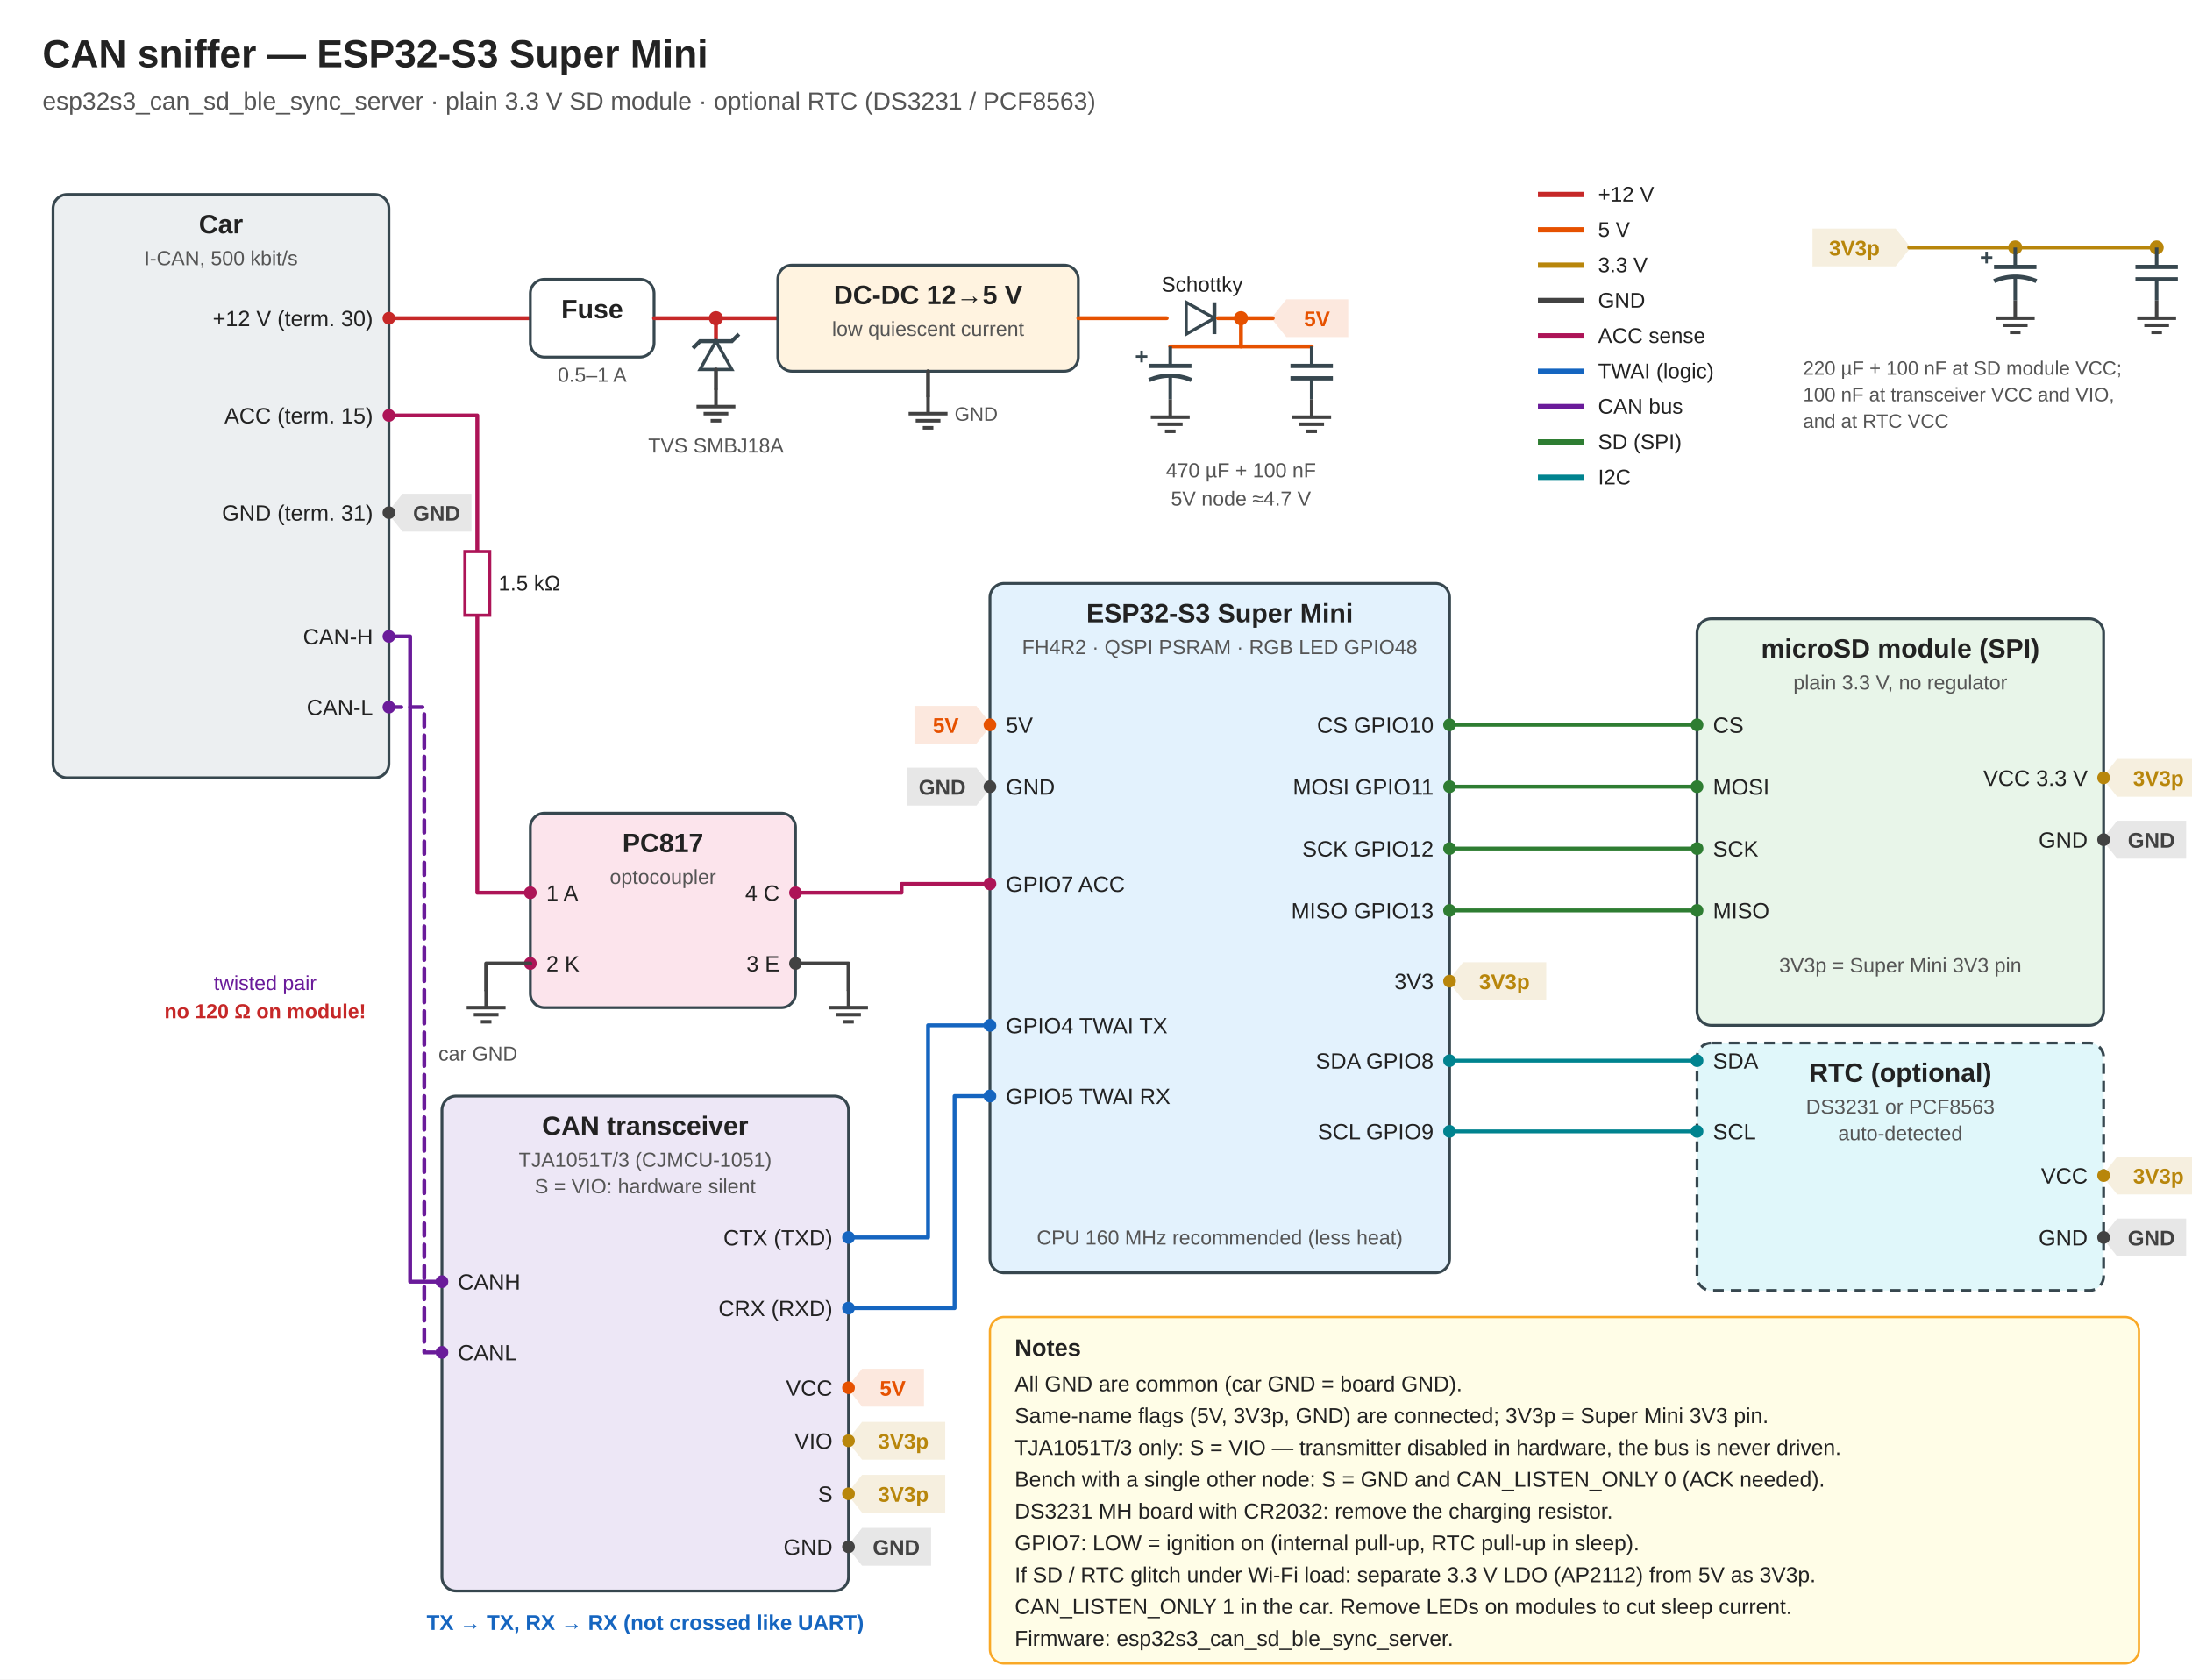
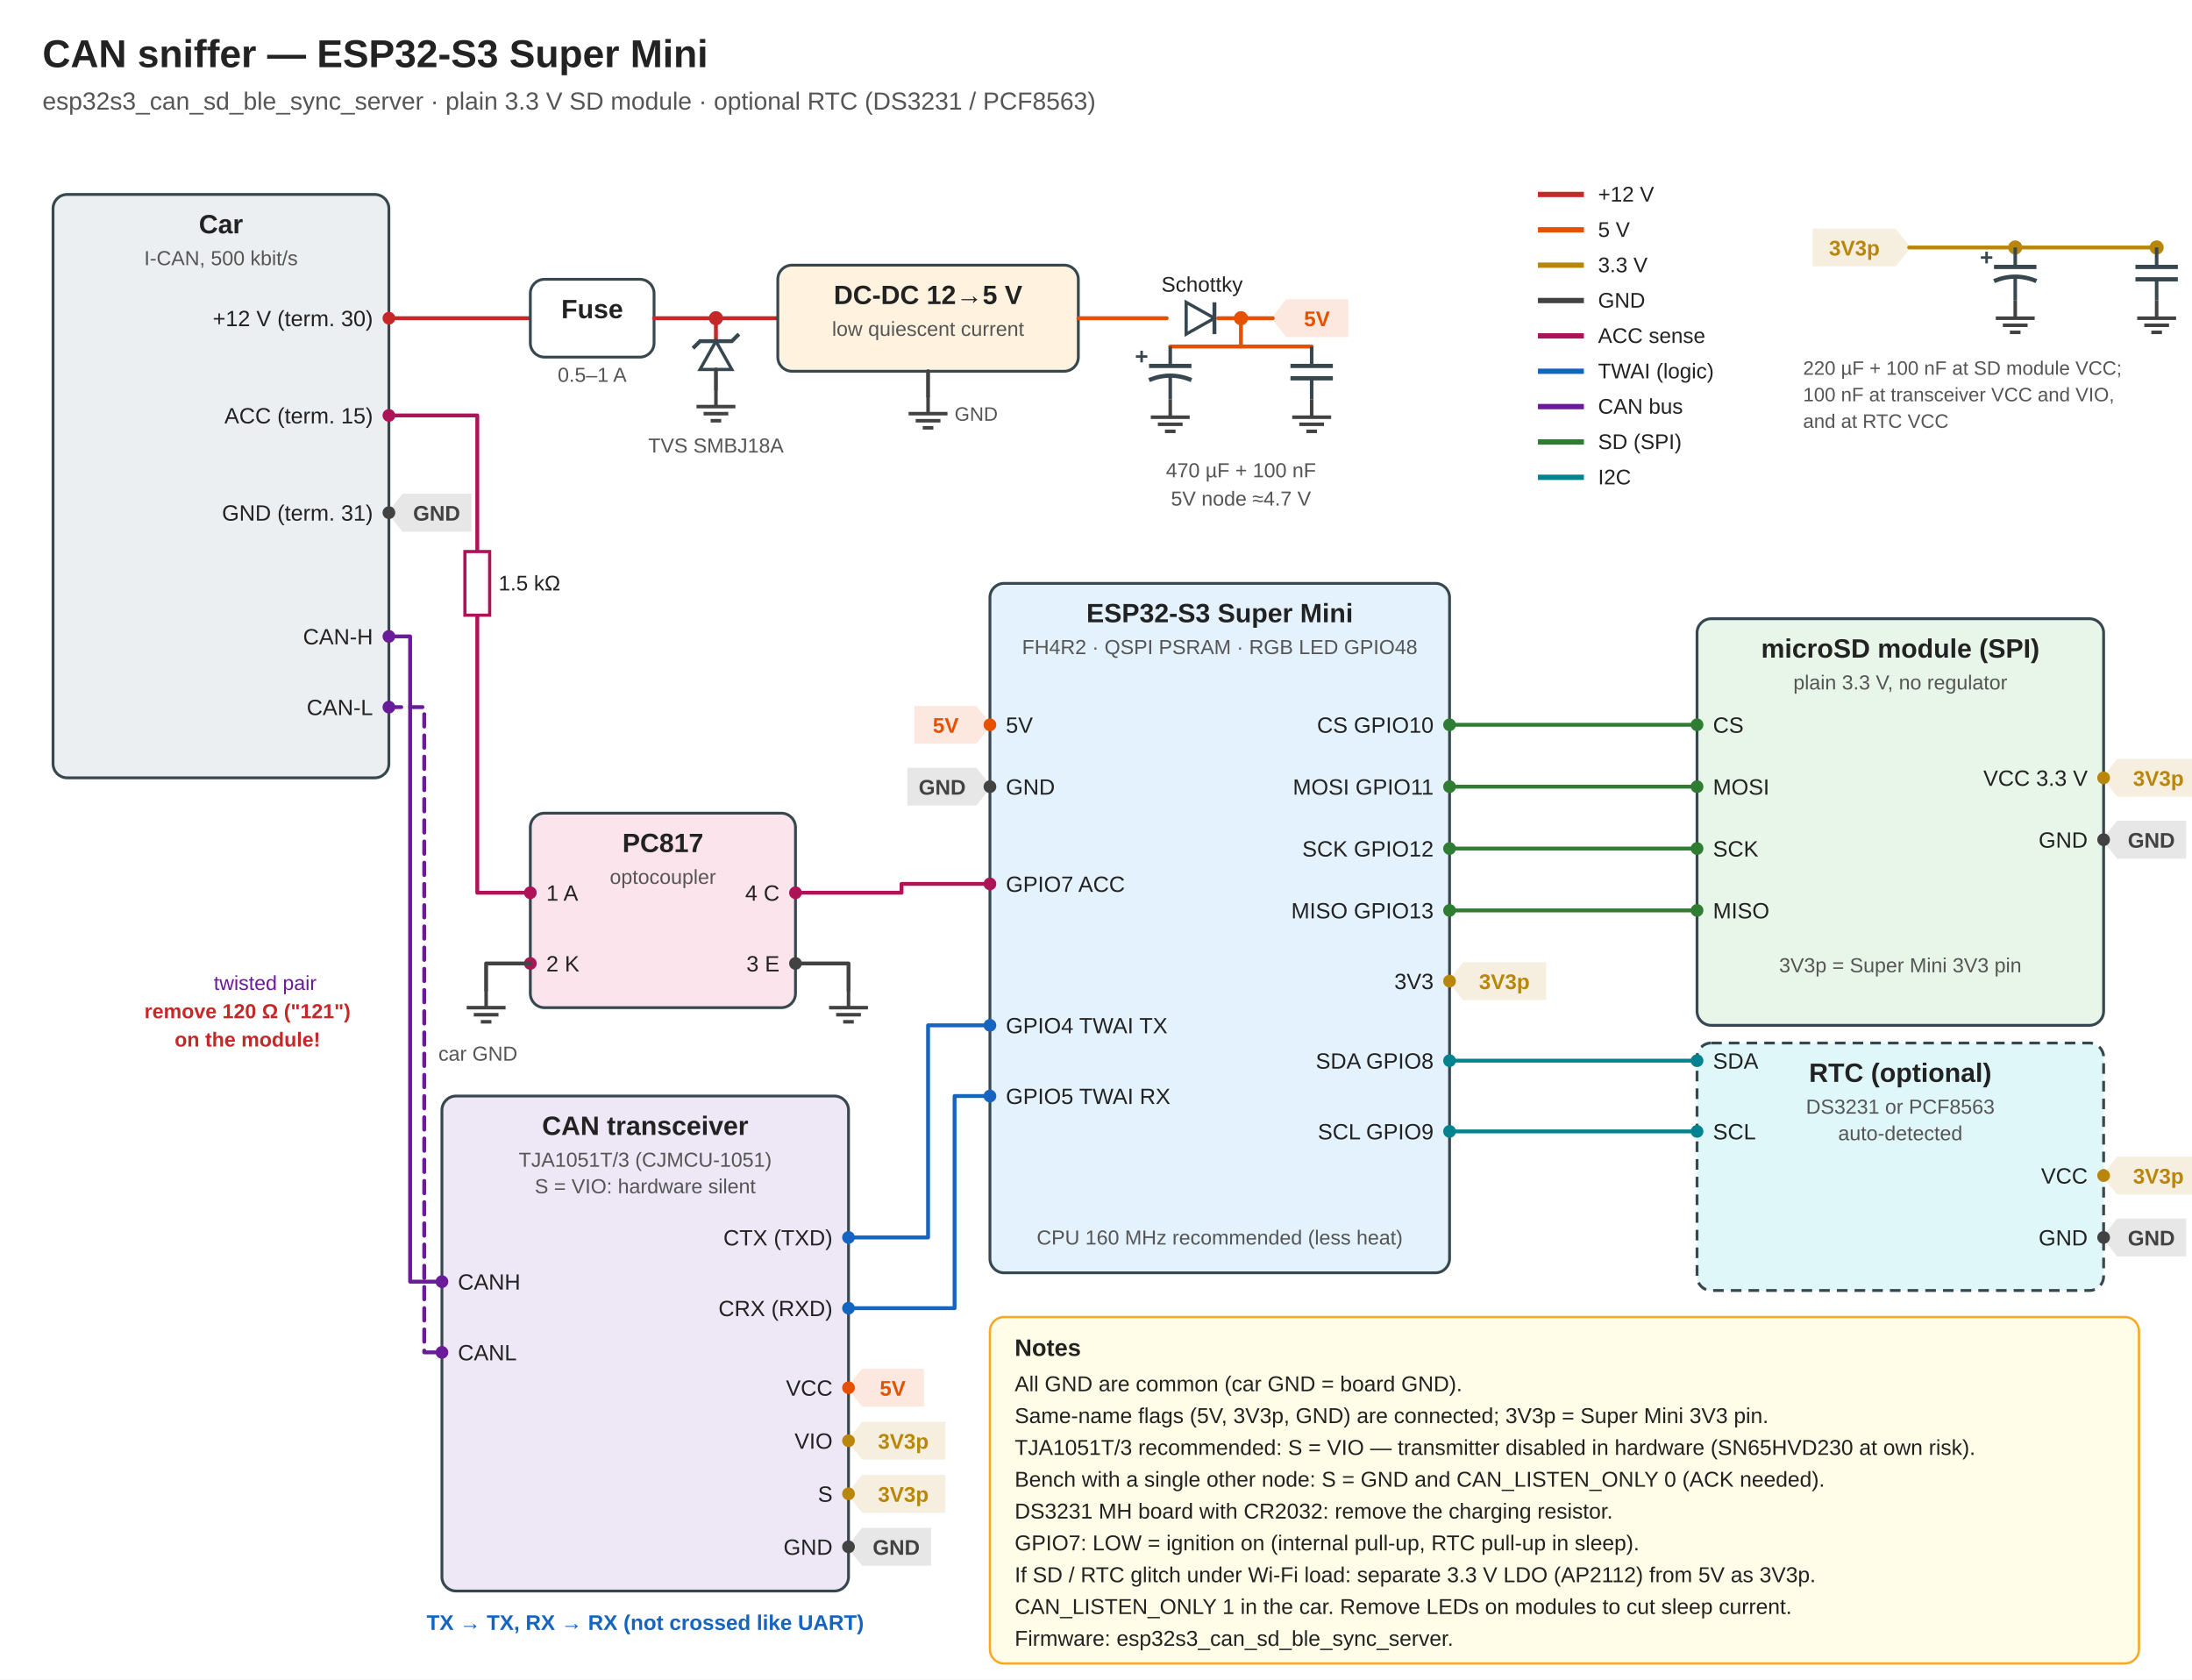
<svg xmlns="http://www.w3.org/2000/svg" width="1240" height="950" viewBox="0 0 1240 950">
  <rect x="0" y="0" width="1240" height="950" fill="#ffffff" />
  <text x="24" y="38" font-family="Segoe UI, Arial, sans-serif" font-size="22" fill="#222" text-anchor="start" font-weight="bold">CAN sniffer — ESP32-S3 Super Mini</text>
  <text x="24" y="62" font-family="Segoe UI, Arial, sans-serif" font-size="14" fill="#555" text-anchor="start" font-weight="normal">esp32s3_can_sd_ble_sync_server · plain 3.3 V SD module · optional RTC (DS3231 / PCF8563)</text>
  <rect x="30" y="110" width="190" height="330" rx="8" fill="#eceff1" stroke="#37474f" stroke-width="1.6" />
  <text x="125.0" y="132" font-family="Segoe UI, Arial, sans-serif" font-size="15" fill="#222" text-anchor="middle" font-weight="bold">Car</text>
  <text x="125.0" y="150" font-family="Segoe UI, Arial, sans-serif" font-size="11.5" fill="#555" text-anchor="middle" font-weight="normal">I-CAN, 500 kbit/s</text>
  <circle cx="220" cy="180" r="3.6" fill="#c62828" />
  <text x="211" y="184.5" font-family="Segoe UI, Arial, sans-serif" font-size="12.5" fill="#222" text-anchor="end" font-weight="normal">+12 V (term. 30)</text>
  <circle cx="220" cy="235" r="3.6" fill="#ad1457" />
  <text x="211" y="239.5" font-family="Segoe UI, Arial, sans-serif" font-size="12.5" fill="#222" text-anchor="end" font-weight="normal">ACC (term. 15)</text>
  <circle cx="220" cy="290" r="3.6" fill="#424242" />
  <text x="211" y="294.5" font-family="Segoe UI, Arial, sans-serif" font-size="12.5" fill="#222" text-anchor="end" font-weight="normal">GND (term. 31)</text>
  <circle cx="220" cy="360" r="3.6" fill="#6a1b9a" />
  <text x="211" y="364.5" font-family="Segoe UI, Arial, sans-serif" font-size="12.5" fill="#222" text-anchor="end" font-weight="normal">CAN-H</text>
  <circle cx="220" cy="400" r="3.6" fill="#6a1b9a" />
  <text x="211" y="404.5" font-family="Segoe UI, Arial, sans-serif" font-size="12.5" fill="#222" text-anchor="end" font-weight="normal">CAN-L</text>
  <polygon points="220,290 228,280 266,280 266,300 228,300" fill="#424242" opacity="0.13" stroke="#424242" stroke-width="1.4" />
  <text x="247.0" y="294.5" font-family="Segoe UI, Arial, sans-serif" font-size="12" fill="#424242" text-anchor="middle" font-weight="bold">GND</text>
  <polyline points="220,180 300,180" fill="none" stroke="#c62828" stroke-width="2.2" stroke-linejoin="round" stroke-linecap="round" />
  <rect x="300" y="158" width="70" height="44" rx="8" fill="#fff" stroke="#37474f" stroke-width="1.6" />
  <text x="335.0" y="180" font-family="Segoe UI, Arial, sans-serif" font-size="15" fill="#222" text-anchor="middle" font-weight="bold">Fuse</text>
  <text x="335" y="216" font-family="Segoe UI, Arial, sans-serif" font-size="11.5" fill="#555" text-anchor="middle" font-weight="normal">0.5–1 A</text>
  <polyline points="370,180 440,180" fill="none" stroke="#c62828" stroke-width="2.2" stroke-linejoin="round" stroke-linecap="round" />
  <circle cx="405" cy="180" r="4" fill="#c62828" />
  <polyline points="405,180 405,192" fill="none" stroke="#c62828" stroke-width="2.2" stroke-linejoin="round" stroke-linecap="round" />
  <polygon points="396,209 414,209 405,193" fill="#fff" stroke="#37474f" stroke-width="1.8" />
  <polyline points="392,197 396,193 414,193 418,189" fill="none" stroke="#37474f" stroke-width="2.2" />
  <polyline points="405,209 405,220" fill="none" stroke="#424242" stroke-width="2.2" stroke-linejoin="round" stroke-linecap="round" />
  <line x1="405" y1="220" x2="405" y2="230" stroke="#424242" stroke-width="2" />
  <line x1="394" y1="230" x2="416" y2="230" stroke="#424242" stroke-width="2" />
  <line x1="398" y1="234" x2="412" y2="234" stroke="#424242" stroke-width="2" />
  <line x1="402" y1="238" x2="408" y2="238" stroke="#424242" stroke-width="2" />
  <text x="405" y="256" font-family="Segoe UI, Arial, sans-serif" font-size="11.5" fill="#555" text-anchor="middle" font-weight="normal">TVS SMBJ18A</text>
  <rect x="440" y="150" width="170" height="60" rx="8" fill="#fff3e0" stroke="#37474f" stroke-width="1.6" />
  <text x="525.0" y="172" font-family="Segoe UI, Arial, sans-serif" font-size="15" fill="#222" text-anchor="middle" font-weight="bold">DC-DC 12→5 V</text>
  <text x="525.0" y="190" font-family="Segoe UI, Arial, sans-serif" font-size="11.5" fill="#555" text-anchor="middle" font-weight="normal">low quiescent current</text>
  <polyline points="525,210 525,224" fill="none" stroke="#424242" stroke-width="2.2" stroke-linejoin="round" stroke-linecap="round" />
  <line x1="525" y1="224" x2="525" y2="234" stroke="#424242" stroke-width="2" />
  <line x1="514" y1="234" x2="536" y2="234" stroke="#424242" stroke-width="2" />
  <line x1="518" y1="238" x2="532" y2="238" stroke="#424242" stroke-width="2" />
  <line x1="522" y1="242" x2="528" y2="242" stroke="#424242" stroke-width="2" />
  <text x="540" y="238" font-family="Segoe UI, Arial, sans-serif" font-size="11" fill="#555" text-anchor="start" font-weight="normal">GND</text>
  <polyline points="610,180 660,180" fill="none" stroke="#e65100" stroke-width="2.2" stroke-linejoin="round" stroke-linecap="round" />
  <polygon points="671,171 671,189 687,180" fill="#fff" stroke="#37474f" stroke-width="1.8" />
  <line x1="687" y1="171" x2="687" y2="189" stroke="#37474f" stroke-width="2.2" />
  <text x="680" y="165" font-family="Segoe UI, Arial, sans-serif" font-size="12" fill="#222" text-anchor="middle" font-weight="normal">Schottky</text>
  <polyline points="689,180 720,180" fill="none" stroke="#e65100" stroke-width="2.2" stroke-linejoin="round" stroke-linecap="round" />
  <text x="702" y="286" font-family="Segoe UI, Arial, sans-serif" font-size="11.5" fill="#555" text-anchor="middle" font-weight="normal">5V node ≈4.7 V</text>
  <circle cx="702" cy="180" r="4" fill="#e65100" />
  <polyline points="702,180 702,196 662,196" fill="none" stroke="#e65100" stroke-width="2.2" stroke-linejoin="round" stroke-linecap="round" />
  <polyline points="702,196 742,196" fill="none" stroke="#e65100" stroke-width="2.2" stroke-linejoin="round" stroke-linecap="round" />
  <line x1="662" y1="196" x2="662" y2="207" stroke="#37474f" stroke-width="2" />
  <line x1="650" y1="207" x2="674" y2="207" stroke="#37474f" stroke-width="2.4" />
  <path d="M 650 215 Q 662 210 674 215" fill="none" stroke="#37474f" stroke-width="2.4" />
  <line x1="662" y1="213" x2="662" y2="226" stroke="#37474f" stroke-width="2" />
  <text x="680" y="216" font-family="Segoe UI, Arial, sans-serif" font-size="12" fill="#222" text-anchor="start" font-weight="normal" />
  <text x="642" y="206" font-family="Segoe UI, Arial, sans-serif" font-size="13" fill="#37474f" text-anchor="start" font-weight="bold">+</text>
  <line x1="742" y1="196" x2="742" y2="207" stroke="#37474f" stroke-width="2" />
  <line x1="730" y1="207" x2="754" y2="207" stroke="#37474f" stroke-width="2.4" />
  <line x1="730" y1="214" x2="754" y2="214" stroke="#37474f" stroke-width="2.4" />
  <line x1="742" y1="214" x2="742" y2="226" stroke="#37474f" stroke-width="2" />
  <line x1="662" y1="226" x2="662" y2="236" stroke="#424242" stroke-width="2" />
  <line x1="651" y1="236" x2="673" y2="236" stroke="#424242" stroke-width="2" />
  <line x1="655" y1="240" x2="669" y2="240" stroke="#424242" stroke-width="2" />
  <line x1="659" y1="244" x2="665" y2="244" stroke="#424242" stroke-width="2" />
  <line x1="742" y1="226" x2="742" y2="236" stroke="#424242" stroke-width="2" />
  <line x1="731" y1="236" x2="753" y2="236" stroke="#424242" stroke-width="2" />
  <line x1="735" y1="240" x2="749" y2="240" stroke="#424242" stroke-width="2" />
  <line x1="739" y1="244" x2="745" y2="244" stroke="#424242" stroke-width="2" />
  <text x="702" y="270" font-family="Segoe UI, Arial, sans-serif" font-size="11.5" fill="#555" text-anchor="middle" font-weight="normal">470 µF + 100 nF</text>
  <polygon points="720,180 728,170 762,170 762,190 728,190" fill="#e65100" opacity="0.13" stroke="#e65100" stroke-width="1.4" />
  <text x="745.0" y="184.5" font-family="Segoe UI, Arial, sans-serif" font-size="12" fill="#e65100" text-anchor="middle" font-weight="bold">5V</text>
  <rect x="560" y="330" width="260" height="390" rx="8" fill="#e3f2fd" stroke="#37474f" stroke-width="1.6" />
  <text x="690.0" y="352" font-family="Segoe UI, Arial, sans-serif" font-size="15" fill="#222" text-anchor="middle" font-weight="bold">ESP32-S3 Super Mini</text>
  <text x="690.0" y="370" font-family="Segoe UI, Arial, sans-serif" font-size="11.5" fill="#555" text-anchor="middle" font-weight="normal">FH4R2 · QSPI PSRAM · RGB LED GPIO48</text>
  <circle cx="560" cy="410" r="3.6" fill="#e65100" />
  <text x="569" y="414.5" font-family="Segoe UI, Arial, sans-serif" font-size="12.5" fill="#222" text-anchor="start" font-weight="normal">5V</text>
  <polygon points="560,410 552,400 518,400 518,420 552,420" fill="#e65100" opacity="0.13" stroke="#e65100" stroke-width="1.4" />
  <text x="535.0" y="414.5" font-family="Segoe UI, Arial, sans-serif" font-size="12" fill="#e65100" text-anchor="middle" font-weight="bold">5V</text>
  <circle cx="560" cy="445" r="3.6" fill="#424242" />
  <text x="569" y="449.5" font-family="Segoe UI, Arial, sans-serif" font-size="12.5" fill="#222" text-anchor="start" font-weight="normal">GND</text>
  <polygon points="560,445 552,435 514,435 514,455 552,455" fill="#424242" opacity="0.13" stroke="#424242" stroke-width="1.4" />
  <text x="533.0" y="449.5" font-family="Segoe UI, Arial, sans-serif" font-size="12" fill="#424242" text-anchor="middle" font-weight="bold">GND</text>
  <circle cx="560" cy="500" r="3.6" fill="#ad1457" />
  <text x="569" y="504.5" font-family="Segoe UI, Arial, sans-serif" font-size="12.5" fill="#222" text-anchor="start" font-weight="normal">GPIO7  ACC</text>
  <circle cx="560" cy="580" r="3.6" fill="#1565c0" />
  <text x="569" y="584.5" font-family="Segoe UI, Arial, sans-serif" font-size="12.5" fill="#222" text-anchor="start" font-weight="normal">GPIO4  TWAI TX</text>
  <circle cx="560" cy="620" r="3.6" fill="#1565c0" />
  <text x="569" y="624.5" font-family="Segoe UI, Arial, sans-serif" font-size="12.5" fill="#222" text-anchor="start" font-weight="normal">GPIO5  TWAI RX</text>
  <circle cx="820" cy="555" r="3.6" fill="#b8860b" />
  <text x="811" y="559.5" font-family="Segoe UI, Arial, sans-serif" font-size="12.5" fill="#222" text-anchor="end" font-weight="normal">3V3</text>
  <polygon points="820,555 828,545 874,545 874,565 828,565" fill="#b8860b" opacity="0.13" stroke="#b8860b" stroke-width="1.4" />
  <text x="851.0" y="559.5" font-family="Segoe UI, Arial, sans-serif" font-size="12" fill="#b8860b" text-anchor="middle" font-weight="bold">3V3p</text>
  <circle cx="820" cy="410" r="3.6" fill="#2e7d32" />
  <text x="811" y="414.5" font-family="Segoe UI, Arial, sans-serif" font-size="12.5" fill="#222" text-anchor="end" font-weight="normal">CS  GPIO10</text>
  <circle cx="820" cy="445" r="3.6" fill="#2e7d32" />
  <text x="811" y="449.5" font-family="Segoe UI, Arial, sans-serif" font-size="12.5" fill="#222" text-anchor="end" font-weight="normal">MOSI  GPIO11</text>
  <circle cx="820" cy="480" r="3.6" fill="#2e7d32" />
  <text x="811" y="484.5" font-family="Segoe UI, Arial, sans-serif" font-size="12.5" fill="#222" text-anchor="end" font-weight="normal">SCK  GPIO12</text>
  <circle cx="820" cy="515" r="3.6" fill="#2e7d32" />
  <text x="811" y="519.5" font-family="Segoe UI, Arial, sans-serif" font-size="12.5" fill="#222" text-anchor="end" font-weight="normal">MISO  GPIO13</text>
  <circle cx="820" cy="600" r="3.6" fill="#00838f" />
  <text x="811" y="604.5" font-family="Segoe UI, Arial, sans-serif" font-size="12.5" fill="#222" text-anchor="end" font-weight="normal">SDA  GPIO8</text>
  <circle cx="820" cy="640" r="3.6" fill="#00838f" />
  <text x="811" y="644.5" font-family="Segoe UI, Arial, sans-serif" font-size="12.5" fill="#222" text-anchor="end" font-weight="normal">SCL  GPIO9</text>
  <text x="690.0" y="704" font-family="Segoe UI, Arial, sans-serif" font-size="11.5" fill="#555" text-anchor="middle" font-weight="normal">CPU 160 MHz recommended (less heat)</text>
  <rect x="300" y="460" width="150" height="110" rx="8" fill="#fce4ec" stroke="#37474f" stroke-width="1.6" />
  <text x="375.0" y="482" font-family="Segoe UI, Arial, sans-serif" font-size="15" fill="#222" text-anchor="middle" font-weight="bold">PC817</text>
  <text x="375.0" y="500" font-family="Segoe UI, Arial, sans-serif" font-size="11.5" fill="#555" text-anchor="middle" font-weight="normal">optocoupler</text>
  <circle cx="300" cy="505" r="3.6" fill="#ad1457" />
  <text x="309" y="509.5" font-family="Segoe UI, Arial, sans-serif" font-size="12.5" fill="#222" text-anchor="start" font-weight="normal">1 A</text>
  <circle cx="300" cy="545" r="3.6" fill="#ad1457" />
  <text x="309" y="549.5" font-family="Segoe UI, Arial, sans-serif" font-size="12.5" fill="#222" text-anchor="start" font-weight="normal">2 K</text>
  <circle cx="450" cy="505" r="3.6" fill="#ad1457" />
  <text x="441" y="509.5" font-family="Segoe UI, Arial, sans-serif" font-size="12.5" fill="#222" text-anchor="end" font-weight="normal">4 C</text>
  <circle cx="450" cy="545" r="3.6" fill="#424242" />
  <text x="441" y="549.5" font-family="Segoe UI, Arial, sans-serif" font-size="12.5" fill="#222" text-anchor="end" font-weight="normal">3 E</text>
  <polyline points="220,235 270,235 270,505 300,505" fill="none" stroke="#ad1457" stroke-width="2.2" stroke-linejoin="round" stroke-linecap="round" />
  <rect x="263" y="312" width="14" height="36" fill="#fff" stroke="#ad1457" stroke-width="1.8" />
  <text x="282" y="334" font-family="Segoe UI, Arial, sans-serif" font-size="12" fill="#222" text-anchor="start" font-weight="normal">1.5 kΩ</text>
  <polyline points="300,545 275,545 275,560" fill="none" stroke="#424242" stroke-width="2.2" stroke-linejoin="round" stroke-linecap="round" />
  <line x1="275" y1="560" x2="275" y2="570" stroke="#424242" stroke-width="2" />
  <line x1="264" y1="570" x2="286" y2="570" stroke="#424242" stroke-width="2" />
  <line x1="268" y1="574" x2="282" y2="574" stroke="#424242" stroke-width="2" />
  <line x1="272" y1="578" x2="278" y2="578" stroke="#424242" stroke-width="2" />
  <text x="248" y="600" font-family="Segoe UI, Arial, sans-serif" font-size="11.5" fill="#555" text-anchor="start" font-weight="normal">car GND</text>
  <polyline points="450,505 510,505 510,500 560,500" fill="none" stroke="#ad1457" stroke-width="2.2" stroke-linejoin="round" stroke-linecap="round" />
  <polyline points="450,545 480,545 480,560" fill="none" stroke="#424242" stroke-width="2.2" stroke-linejoin="round" stroke-linecap="round" />
  <line x1="480" y1="560" x2="480" y2="570" stroke="#424242" stroke-width="2" />
  <line x1="469" y1="570" x2="491" y2="570" stroke="#424242" stroke-width="2" />
  <line x1="473" y1="574" x2="487" y2="574" stroke="#424242" stroke-width="2" />
  <line x1="477" y1="578" x2="483" y2="578" stroke="#424242" stroke-width="2" />
  <rect x="250" y="620" width="230" height="280" rx="8" fill="#ede7f6" stroke="#37474f" stroke-width="1.6" />
  <text x="365.0" y="642" font-family="Segoe UI, Arial, sans-serif" font-size="15" fill="#222" text-anchor="middle" font-weight="bold">CAN transceiver</text>
  <text x="365.0" y="660" font-family="Segoe UI, Arial, sans-serif" font-size="11.5" fill="#555" text-anchor="middle" font-weight="normal">TJA1051T/3 (CJMCU-1051)</text>
  <text x="365.0" y="675" font-family="Segoe UI, Arial, sans-serif" font-size="11.5" fill="#555" text-anchor="middle" font-weight="normal">S = VIO: hardware silent</text>
  <circle cx="250" cy="725" r="3.6" fill="#6a1b9a" />
  <text x="259" y="729.5" font-family="Segoe UI, Arial, sans-serif" font-size="12.5" fill="#222" text-anchor="start" font-weight="normal">CANH</text>
  <circle cx="250" cy="765" r="3.6" fill="#6a1b9a" />
  <text x="259" y="769.5" font-family="Segoe UI, Arial, sans-serif" font-size="12.5" fill="#222" text-anchor="start" font-weight="normal">CANL</text>
  <circle cx="480" cy="700" r="3.6" fill="#1565c0" />
  <text x="471" y="704.5" font-family="Segoe UI, Arial, sans-serif" font-size="12.5" fill="#222" text-anchor="end" font-weight="normal">CTX (TXD)</text>
  <circle cx="480" cy="740" r="3.6" fill="#1565c0" />
  <text x="471" y="744.5" font-family="Segoe UI, Arial, sans-serif" font-size="12.5" fill="#222" text-anchor="end" font-weight="normal">CRX (RXD)</text>
  <circle cx="480" cy="785" r="3.6" fill="#e65100" />
  <text x="471" y="789.5" font-family="Segoe UI, Arial, sans-serif" font-size="12.5" fill="#222" text-anchor="end" font-weight="normal">VCC</text>
  <polygon points="480,785 488,775 522,775 522,795 488,795" fill="#e65100" opacity="0.13" stroke="#e65100" stroke-width="1.4" />
  <text x="505.0" y="789.5" font-family="Segoe UI, Arial, sans-serif" font-size="12" fill="#e65100" text-anchor="middle" font-weight="bold">5V</text>
  <circle cx="480" cy="815" r="3.6" fill="#b8860b" />
  <text x="471" y="819.5" font-family="Segoe UI, Arial, sans-serif" font-size="12.5" fill="#222" text-anchor="end" font-weight="normal">VIO</text>
  <polygon points="480,815 488,805 534,805 534,825 488,825" fill="#b8860b" opacity="0.13" stroke="#b8860b" stroke-width="1.4" />
  <text x="511.0" y="819.5" font-family="Segoe UI, Arial, sans-serif" font-size="12" fill="#b8860b" text-anchor="middle" font-weight="bold">3V3p</text>
  <circle cx="480" cy="845" r="3.6" fill="#b8860b" />
  <text x="471" y="849.5" font-family="Segoe UI, Arial, sans-serif" font-size="12.5" fill="#222" text-anchor="end" font-weight="normal">S</text>
  <polygon points="480,845 488,835 534,835 534,855 488,855" fill="#b8860b" opacity="0.13" stroke="#b8860b" stroke-width="1.4" />
  <text x="511.0" y="849.5" font-family="Segoe UI, Arial, sans-serif" font-size="12" fill="#b8860b" text-anchor="middle" font-weight="bold">3V3p</text>
  <circle cx="480" cy="875" r="3.6" fill="#424242" />
  <text x="471" y="879.5" font-family="Segoe UI, Arial, sans-serif" font-size="12.5" fill="#222" text-anchor="end" font-weight="normal">GND</text>
  <polygon points="480,875 488,865 526,865 526,885 488,885" fill="#424242" opacity="0.13" stroke="#424242" stroke-width="1.4" />
  <text x="507.0" y="879.5" font-family="Segoe UI, Arial, sans-serif" font-size="12" fill="#424242" text-anchor="middle" font-weight="bold">GND</text>
  <polyline points="220,360 232,360 232,725 250,725" fill="none" stroke="#6a1b9a" stroke-width="2.2" stroke-linejoin="round" stroke-linecap="round" />
  <polyline points="220,400 240,400 240,765 250,765" fill="none" stroke="#6a1b9a" stroke-width="2.2" stroke-linejoin="round" stroke-linecap="round" stroke-dasharray="7,5" />
  <text x="150" y="560" font-family="Segoe UI, Arial, sans-serif" font-size="11.5" fill="#6a1b9a" text-anchor="middle" font-weight="normal">twisted pair</text>
-   <text x="150" y="576" font-family="Segoe UI, Arial, sans-serif" font-size="11.5" fill="#c62828" text-anchor="middle" font-weight="bold">no 120 Ω on module!</text>
+   <text x="140" y="576" font-family="Segoe UI, Arial, sans-serif" font-size="11.5" fill="#c62828" text-anchor="middle" font-weight="bold">remove 120 Ω ("121")</text>
+   <text x="140" y="592" font-family="Segoe UI, Arial, sans-serif" font-size="11.5" fill="#c62828" text-anchor="middle" font-weight="bold">on the module!</text>
  <polyline points="560,580 525,580 525,700 480,700" fill="none" stroke="#1565c0" stroke-width="2.2" stroke-linejoin="round" stroke-linecap="round" />
  <polyline points="560,620 540,620 540,740 480,740" fill="none" stroke="#1565c0" stroke-width="2.2" stroke-linejoin="round" stroke-linecap="round" />
  <text x="365" y="922" font-family="Segoe UI, Arial, sans-serif" font-size="12" fill="#1565c0" text-anchor="middle" font-weight="bold">TX → TX, RX → RX (not crossed like UART)</text>
  <rect x="960" y="350" width="230" height="230" rx="8" fill="#e8f5e9" stroke="#37474f" stroke-width="1.6" />
  <text x="1075.0" y="372" font-family="Segoe UI, Arial, sans-serif" font-size="15" fill="#222" text-anchor="middle" font-weight="bold">microSD module (SPI)</text>
  <text x="1075.0" y="390" font-family="Segoe UI, Arial, sans-serif" font-size="11.5" fill="#555" text-anchor="middle" font-weight="normal">plain 3.3 V, no regulator</text>
  <circle cx="960" cy="410" r="3.6" fill="#2e7d32" />
  <text x="969" y="414.5" font-family="Segoe UI, Arial, sans-serif" font-size="12.5" fill="#222" text-anchor="start" font-weight="normal">CS</text>
  <polyline points="820,410 960,410" fill="none" stroke="#2e7d32" stroke-width="2.2" stroke-linejoin="round" stroke-linecap="round" />
  <circle cx="960" cy="445" r="3.6" fill="#2e7d32" />
  <text x="969" y="449.5" font-family="Segoe UI, Arial, sans-serif" font-size="12.5" fill="#222" text-anchor="start" font-weight="normal">MOSI</text>
  <polyline points="820,445 960,445" fill="none" stroke="#2e7d32" stroke-width="2.2" stroke-linejoin="round" stroke-linecap="round" />
  <circle cx="960" cy="480" r="3.6" fill="#2e7d32" />
  <text x="969" y="484.5" font-family="Segoe UI, Arial, sans-serif" font-size="12.5" fill="#222" text-anchor="start" font-weight="normal">SCK</text>
  <polyline points="820,480 960,480" fill="none" stroke="#2e7d32" stroke-width="2.2" stroke-linejoin="round" stroke-linecap="round" />
  <circle cx="960" cy="515" r="3.6" fill="#2e7d32" />
  <text x="969" y="519.5" font-family="Segoe UI, Arial, sans-serif" font-size="12.5" fill="#222" text-anchor="start" font-weight="normal">MISO</text>
  <polyline points="820,515 960,515" fill="none" stroke="#2e7d32" stroke-width="2.2" stroke-linejoin="round" stroke-linecap="round" />
  <circle cx="1190" cy="440" r="3.6" fill="#b8860b" />
  <text x="1181" y="444.5" font-family="Segoe UI, Arial, sans-serif" font-size="12.5" fill="#222" text-anchor="end" font-weight="normal">VCC 3.3 V</text>
  <polygon points="1190,440 1198,430 1244,430 1244,450 1198,450" fill="#b8860b" opacity="0.13" stroke="#b8860b" stroke-width="1.4" />
  <text x="1221.0" y="444.5" font-family="Segoe UI, Arial, sans-serif" font-size="12" fill="#b8860b" text-anchor="middle" font-weight="bold">3V3p</text>
  <circle cx="1190" cy="475" r="3.6" fill="#424242" />
  <text x="1181" y="479.5" font-family="Segoe UI, Arial, sans-serif" font-size="12.5" fill="#222" text-anchor="end" font-weight="normal">GND</text>
  <polygon points="1190,475 1198,465 1236,465 1236,485 1198,485" fill="#424242" opacity="0.13" stroke="#424242" stroke-width="1.4" />
  <text x="1217.0" y="479.5" font-family="Segoe UI, Arial, sans-serif" font-size="12" fill="#424242" text-anchor="middle" font-weight="bold">GND</text>
  <text x="1075" y="550" font-family="Segoe UI, Arial, sans-serif" font-size="11.5" fill="#555" text-anchor="middle" font-weight="normal">3V3p = Super Mini 3V3 pin</text>
  <rect x="960" y="590" width="230" height="140" rx="8" fill="#e0f7fa" stroke="#37474f" stroke-width="1.6" stroke-dasharray="6,4" />
  <text x="1075.0" y="612" font-family="Segoe UI, Arial, sans-serif" font-size="15" fill="#222" text-anchor="middle" font-weight="bold">RTC (optional)</text>
  <text x="1075.0" y="630" font-family="Segoe UI, Arial, sans-serif" font-size="11.5" fill="#555" text-anchor="middle" font-weight="normal">DS3231 or PCF8563</text>
  <text x="1075.0" y="645" font-family="Segoe UI, Arial, sans-serif" font-size="11.5" fill="#555" text-anchor="middle" font-weight="normal">auto-detected</text>
  <circle cx="960" cy="600" r="3.6" fill="#00838f" />
  <text x="969" y="604.5" font-family="Segoe UI, Arial, sans-serif" font-size="12.5" fill="#222" text-anchor="start" font-weight="normal">SDA</text>
  <polyline points="820,600 960,600" fill="none" stroke="#00838f" stroke-width="2.2" stroke-linejoin="round" stroke-linecap="round" />
  <circle cx="960" cy="640" r="3.6" fill="#00838f" />
  <text x="969" y="644.5" font-family="Segoe UI, Arial, sans-serif" font-size="12.5" fill="#222" text-anchor="start" font-weight="normal">SCL</text>
  <polyline points="820,640 960,640" fill="none" stroke="#00838f" stroke-width="2.2" stroke-linejoin="round" stroke-linecap="round" />
  <circle cx="1190" cy="665" r="3.6" fill="#b8860b" />
  <text x="1181" y="669.5" font-family="Segoe UI, Arial, sans-serif" font-size="12.5" fill="#222" text-anchor="end" font-weight="normal">VCC</text>
  <polygon points="1190,665 1198,655 1244,655 1244,675 1198,675" fill="#b8860b" opacity="0.13" stroke="#b8860b" stroke-width="1.4" />
  <text x="1221.0" y="669.5" font-family="Segoe UI, Arial, sans-serif" font-size="12" fill="#b8860b" text-anchor="middle" font-weight="bold">3V3p</text>
  <circle cx="1190" cy="700" r="3.6" fill="#424242" />
  <text x="1181" y="704.5" font-family="Segoe UI, Arial, sans-serif" font-size="12.5" fill="#222" text-anchor="end" font-weight="normal">GND</text>
  <polygon points="1190,700 1198,690 1236,690 1236,710 1198,710" fill="#424242" opacity="0.13" stroke="#424242" stroke-width="1.4" />
  <text x="1217.0" y="704.5" font-family="Segoe UI, Arial, sans-serif" font-size="12" fill="#424242" text-anchor="middle" font-weight="bold">GND</text>
  <polygon points="1080,140 1072,130 1026,130 1026,150 1072,150" fill="#b8860b" opacity="0.13" stroke="#b8860b" stroke-width="1.4" />
  <text x="1049.0" y="144.5" font-family="Segoe UI, Arial, sans-serif" font-size="12" fill="#b8860b" text-anchor="middle" font-weight="bold">3V3p</text>
  <polyline points="1080,140 1220,140" fill="none" stroke="#b8860b" stroke-width="2.2" stroke-linejoin="round" stroke-linecap="round" />
  <circle cx="1140" cy="140" r="4" fill="#b8860b" />
  <line x1="1140" y1="140" x2="1140" y2="151" stroke="#37474f" stroke-width="2" />
  <line x1="1128" y1="151" x2="1152" y2="151" stroke="#37474f" stroke-width="2.4" />
  <path d="M 1128 159 Q 1140 154 1152 159" fill="none" stroke="#37474f" stroke-width="2.4" />
  <line x1="1140" y1="157" x2="1140" y2="170" stroke="#37474f" stroke-width="2" />
  <text x="1158" y="160" font-family="Segoe UI, Arial, sans-serif" font-size="12" fill="#222" text-anchor="start" font-weight="normal" />
  <text x="1120" y="150" font-family="Segoe UI, Arial, sans-serif" font-size="13" fill="#37474f" text-anchor="start" font-weight="bold">+</text>
  <line x1="1140" y1="170" x2="1140" y2="180" stroke="#424242" stroke-width="2" />
  <line x1="1129" y1="180" x2="1151" y2="180" stroke="#424242" stroke-width="2" />
  <line x1="1133" y1="184" x2="1147" y2="184" stroke="#424242" stroke-width="2" />
  <line x1="1137" y1="188" x2="1143" y2="188" stroke="#424242" stroke-width="2" />
  <circle cx="1220" cy="140" r="4" fill="#b8860b" />
  <line x1="1220" y1="140" x2="1220" y2="151" stroke="#37474f" stroke-width="2" />
  <line x1="1208" y1="151" x2="1232" y2="151" stroke="#37474f" stroke-width="2.4" />
  <line x1="1208" y1="158" x2="1232" y2="158" stroke="#37474f" stroke-width="2.4" />
  <line x1="1220" y1="158" x2="1220" y2="170" stroke="#37474f" stroke-width="2" />
  <line x1="1220" y1="170" x2="1220" y2="180" stroke="#424242" stroke-width="2" />
  <line x1="1209" y1="180" x2="1231" y2="180" stroke="#424242" stroke-width="2" />
  <line x1="1213" y1="184" x2="1227" y2="184" stroke="#424242" stroke-width="2" />
  <line x1="1217" y1="188" x2="1223" y2="188" stroke="#424242" stroke-width="2" />
  <text x="1020" y="212" font-family="Segoe UI, Arial, sans-serif" font-size="11" fill="#555" text-anchor="start" font-weight="normal">220 µF + 100 nF at SD module VCC;</text>
  <text x="1020" y="227" font-family="Segoe UI, Arial, sans-serif" font-size="11" fill="#555" text-anchor="start" font-weight="normal">100 nF at transceiver VCC and VIO,</text>
  <text x="1020" y="242" font-family="Segoe UI, Arial, sans-serif" font-size="11" fill="#555" text-anchor="start" font-weight="normal">and at RTC VCC</text>
  <line x1="870" y1="110" x2="896" y2="110" stroke="#c62828" stroke-width="3" />
  <text x="904" y="114" font-family="Segoe UI, Arial, sans-serif" font-size="12" fill="#222" text-anchor="start" font-weight="normal">+12 V</text>
  <line x1="870" y1="130" x2="896" y2="130" stroke="#e65100" stroke-width="3" />
  <text x="904" y="134" font-family="Segoe UI, Arial, sans-serif" font-size="12" fill="#222" text-anchor="start" font-weight="normal">5 V</text>
  <line x1="870" y1="150" x2="896" y2="150" stroke="#b8860b" stroke-width="3" />
  <text x="904" y="154" font-family="Segoe UI, Arial, sans-serif" font-size="12" fill="#222" text-anchor="start" font-weight="normal">3.3 V</text>
  <line x1="870" y1="170" x2="896" y2="170" stroke="#424242" stroke-width="3" />
  <text x="904" y="174" font-family="Segoe UI, Arial, sans-serif" font-size="12" fill="#222" text-anchor="start" font-weight="normal">GND</text>
  <line x1="870" y1="190" x2="896" y2="190" stroke="#ad1457" stroke-width="3" />
  <text x="904" y="194" font-family="Segoe UI, Arial, sans-serif" font-size="12" fill="#222" text-anchor="start" font-weight="normal">ACC sense</text>
  <line x1="870" y1="210" x2="896" y2="210" stroke="#1565c0" stroke-width="3" />
  <text x="904" y="214" font-family="Segoe UI, Arial, sans-serif" font-size="12" fill="#222" text-anchor="start" font-weight="normal">TWAI (logic)</text>
  <line x1="870" y1="230" x2="896" y2="230" stroke="#6a1b9a" stroke-width="3" />
  <text x="904" y="234" font-family="Segoe UI, Arial, sans-serif" font-size="12" fill="#222" text-anchor="start" font-weight="normal">CAN bus</text>
  <line x1="870" y1="250" x2="896" y2="250" stroke="#2e7d32" stroke-width="3" />
  <text x="904" y="254" font-family="Segoe UI, Arial, sans-serif" font-size="12" fill="#222" text-anchor="start" font-weight="normal">SD (SPI)</text>
  <line x1="870" y1="270" x2="896" y2="270" stroke="#00838f" stroke-width="3" />
  <text x="904" y="274" font-family="Segoe UI, Arial, sans-serif" font-size="12" fill="#222" text-anchor="start" font-weight="normal">I2C</text>
  <rect x="560" y="745" width="650" height="196" rx="8" fill="#fffde7" stroke="#f9a825" stroke-width="1.3" />
  <text x="574" y="767" font-family="Segoe UI, Arial, sans-serif" font-size="13.5" fill="#222" text-anchor="start" font-weight="bold">Notes</text>
  <text x="574" y="787" font-family="Segoe UI, Arial, sans-serif" font-size="12.2" fill="#222" text-anchor="start" font-weight="normal">All GND are common (car GND = board GND).</text>
  <text x="574" y="805" font-family="Segoe UI, Arial, sans-serif" font-size="12.2" fill="#222" text-anchor="start" font-weight="normal">Same-name flags (5V, 3V3p, GND) are connected; 3V3p = Super Mini 3V3 pin.</text>
-   <text x="574" y="823" font-family="Segoe UI, Arial, sans-serif" font-size="12.2" fill="#222" text-anchor="start" font-weight="normal">TJA1051T/3 only: S = VIO — transmitter disabled in hardware, the bus is never driven.</text>
+   <text x="574" y="823" font-family="Segoe UI, Arial, sans-serif" font-size="12.2" fill="#222" text-anchor="start" font-weight="normal">TJA1051T/3 recommended: S = VIO — transmitter disabled in hardware (SN65HVD230 at own risk).</text>
  <text x="574" y="841" font-family="Segoe UI, Arial, sans-serif" font-size="12.2" fill="#222" text-anchor="start" font-weight="normal">Bench with a single other node: S = GND and CAN_LISTEN_ONLY 0 (ACK needed).</text>
  <text x="574" y="859" font-family="Segoe UI, Arial, sans-serif" font-size="12.2" fill="#222" text-anchor="start" font-weight="normal">DS3231 MH board with CR2032: remove the charging resistor.</text>
  <text x="574" y="877" font-family="Segoe UI, Arial, sans-serif" font-size="12.2" fill="#222" text-anchor="start" font-weight="normal">GPIO7: LOW = ignition on (internal pull-up, RTC pull-up in sleep).</text>
  <text x="574" y="895" font-family="Segoe UI, Arial, sans-serif" font-size="12.2" fill="#222" text-anchor="start" font-weight="normal">If SD / RTC glitch under Wi-Fi load: separate 3.3 V LDO (AP2112) from 5V as 3V3p.</text>
  <text x="574" y="913" font-family="Segoe UI, Arial, sans-serif" font-size="12.2" fill="#222" text-anchor="start" font-weight="normal">CAN_LISTEN_ONLY 1 in the car. Remove LEDs on modules to cut sleep current.</text>
  <text x="574" y="931" font-family="Segoe UI, Arial, sans-serif" font-size="12.2" fill="#222" text-anchor="start" font-weight="normal">Firmware: esp32s3_can_sd_ble_sync_server.</text>
</svg>
